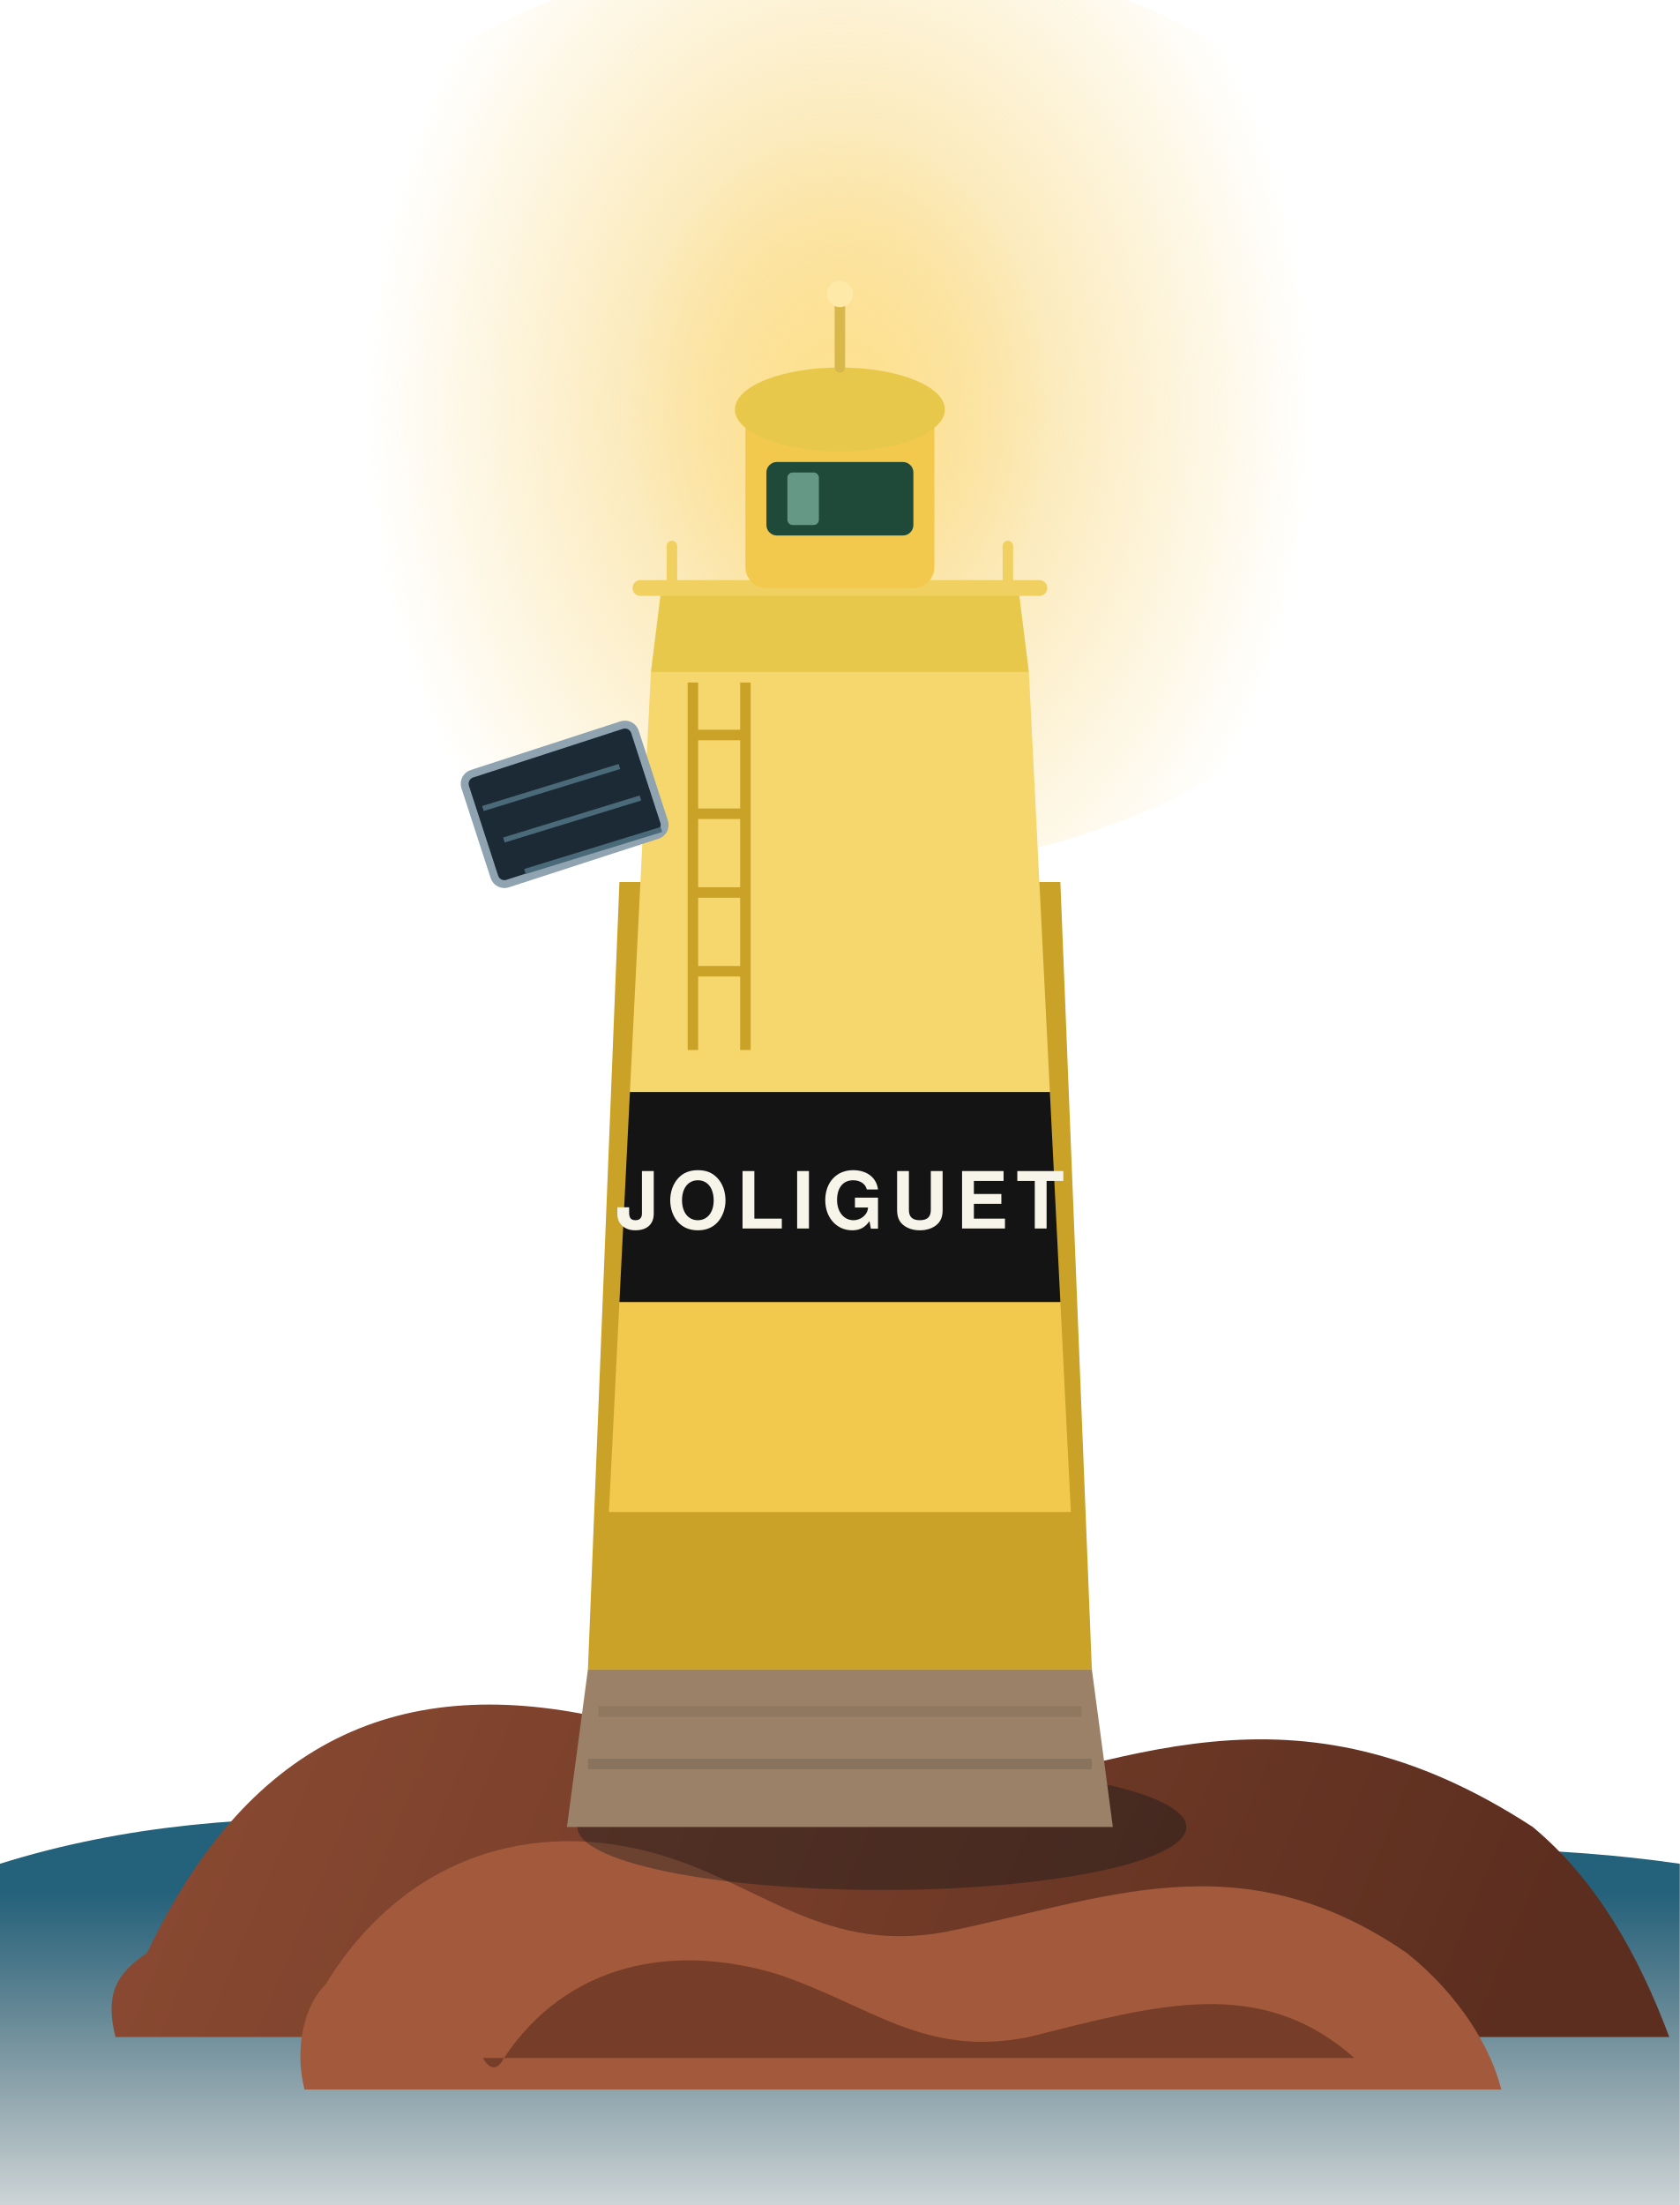
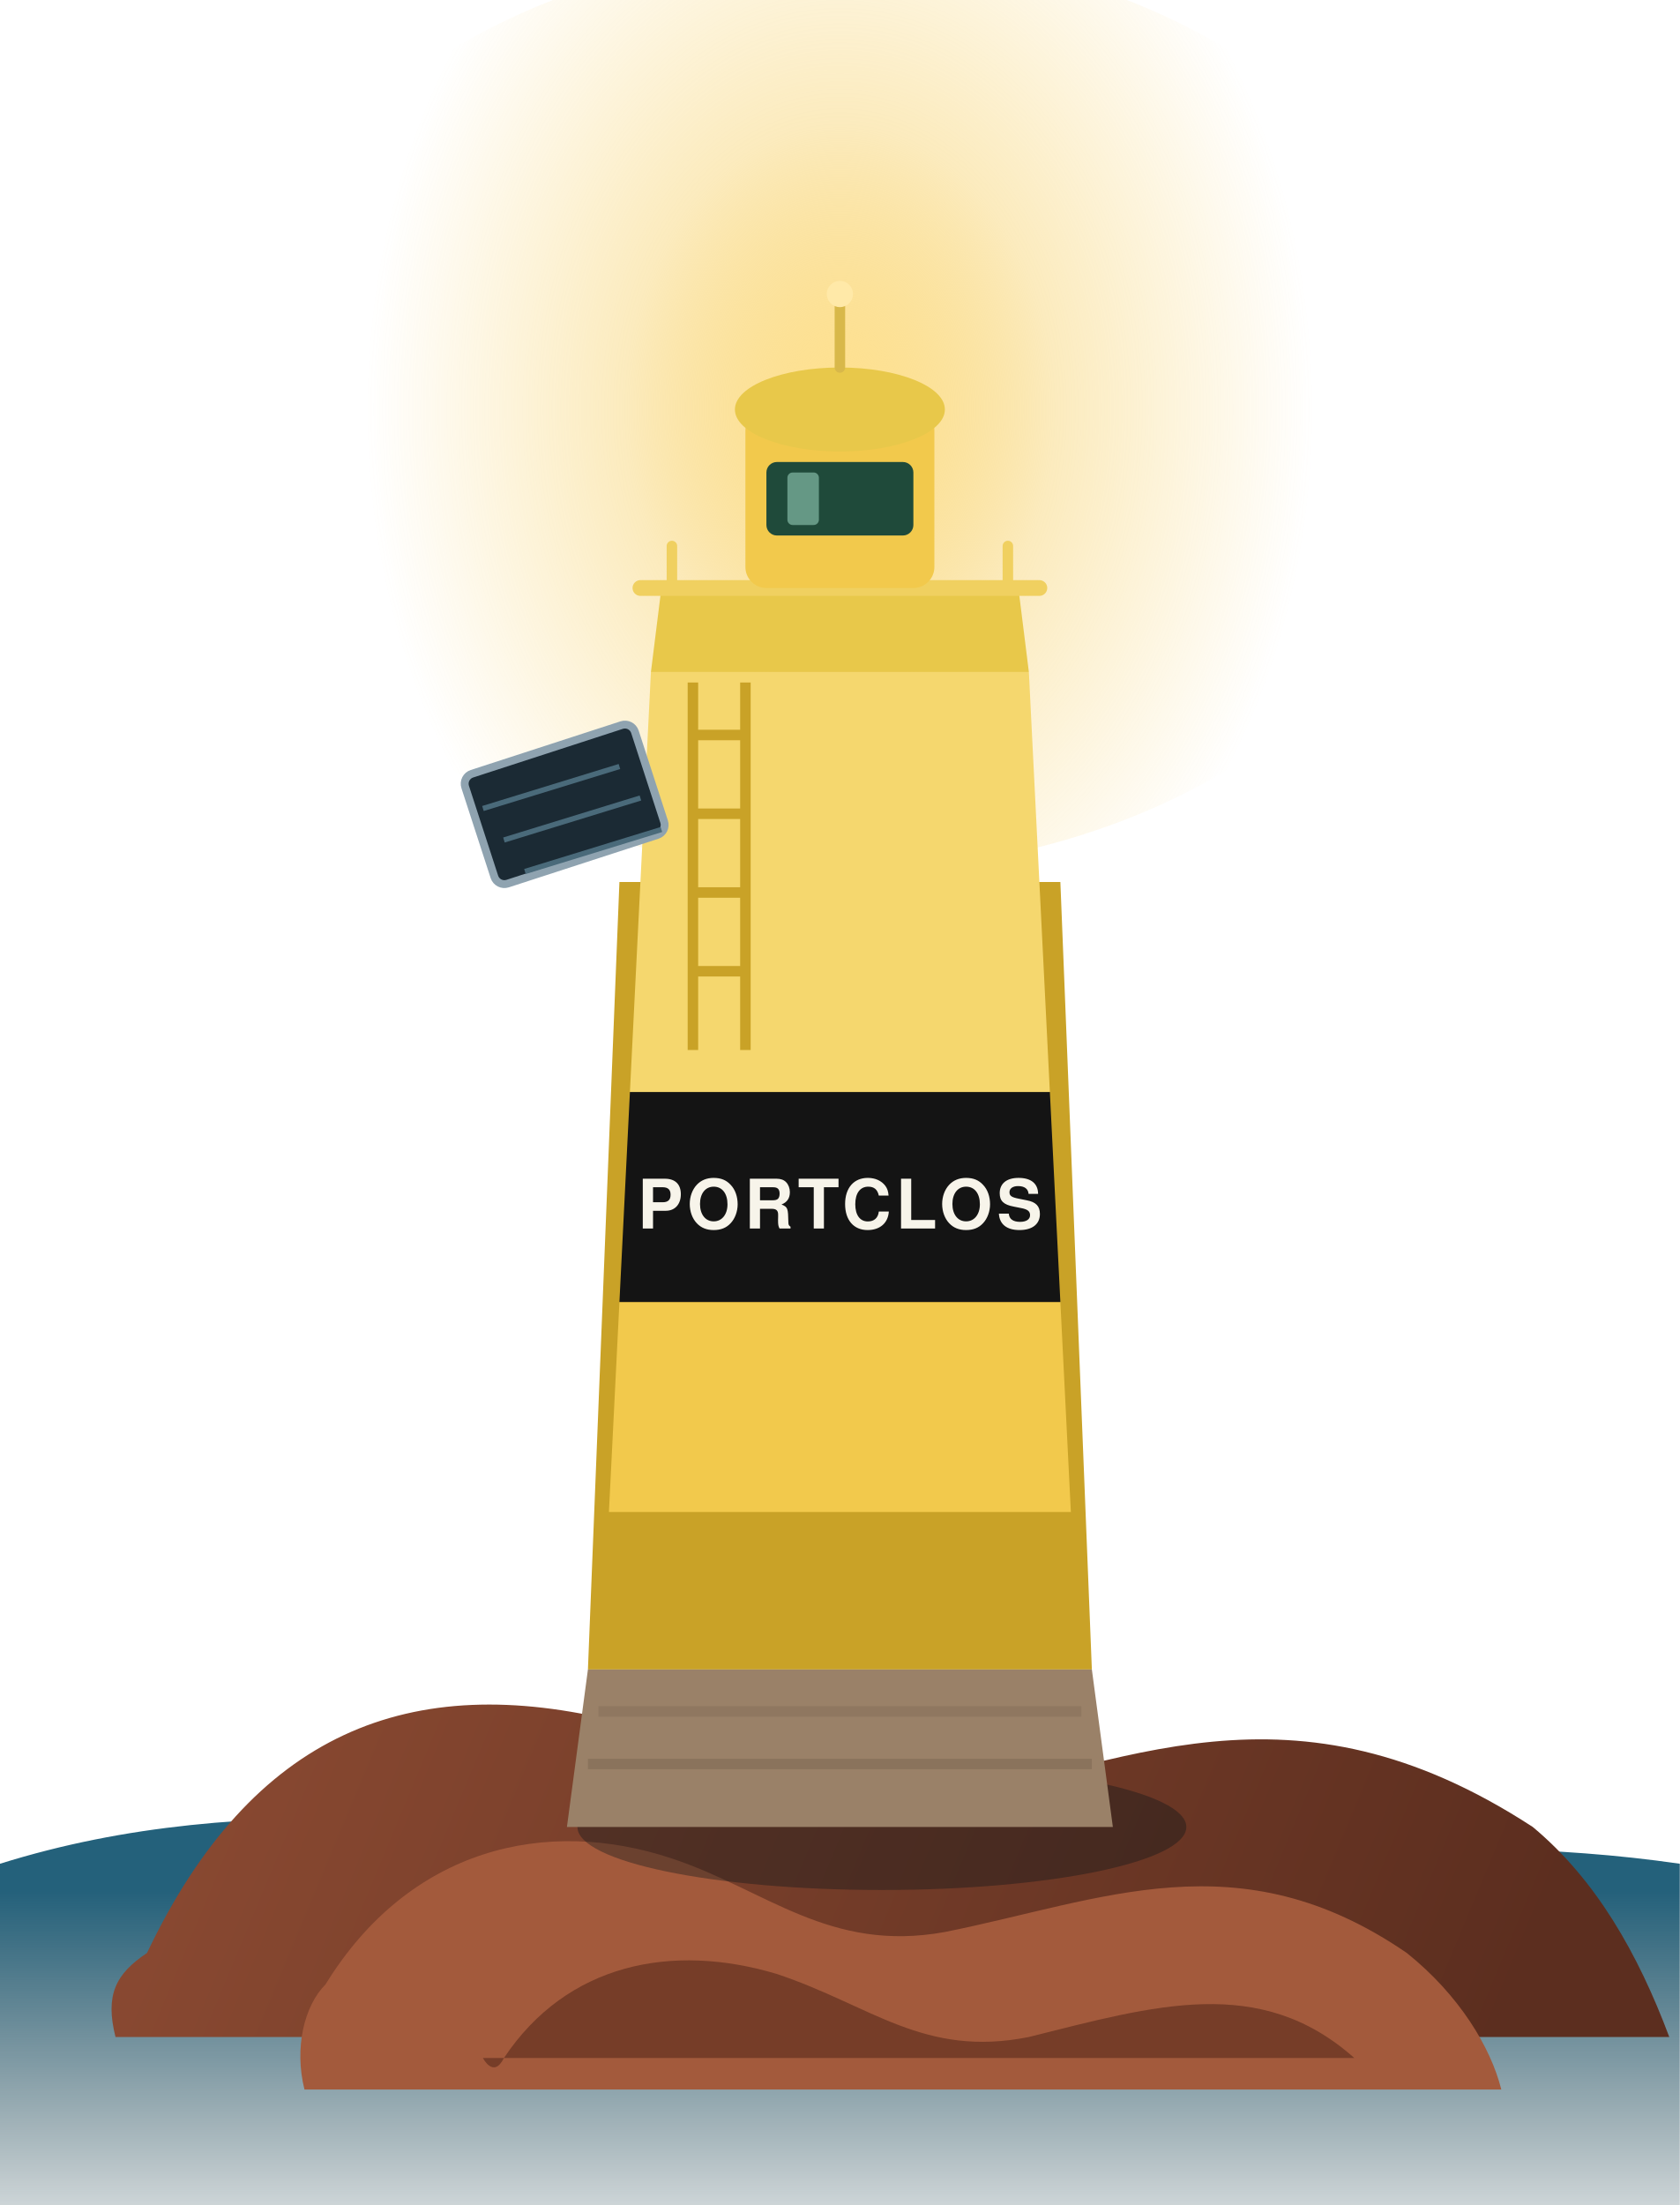
<svg xmlns="http://www.w3.org/2000/svg" viewBox="0 0 320 420" fill="none">
  <defs>
    <linearGradient id="sky" x1="160" y1="0" x2="160" y2="420" gradientUnits="userSpaceOnUse">
      <stop stop-color="#031A22" />
      <stop offset="0.55" stop-color="#0A3D42" />
      <stop offset="1" stop-color="#0E7C7B" />
    </linearGradient>
    <radialGradient id="glow" cx="0" cy="0" r="1" gradientUnits="userSpaceOnUse" gradientTransform="translate(160 78) rotate(90) scale(120 90)">
      <stop stop-color="#FFE08A" stop-opacity="0.95" />
      <stop offset="0.45" stop-color="#F5C542" stop-opacity="0.35" />
      <stop offset="1" stop-color="#F5C542" stop-opacity="0" />
    </radialGradient>
    <linearGradient id="rock" x1="40" y1="300" x2="280" y2="400" gradientUnits="userSpaceOnUse">
      <stop stop-color="#8B4A32" />
      <stop offset="1" stop-color="#5C2E1F" />
    </linearGradient>
    <linearGradient id="water" x1="160" y1="360" x2="160" y2="420" gradientUnits="userSpaceOnUse">
      <stop stop-color="#0B4F6C" stop-opacity="0.9" />
      <stop offset="1" stop-color="#062C38" stop-opacity="0.2" />
    </linearGradient>
  </defs>
  <ellipse cx="160" cy="78" rx="118" ry="88" fill="url(#glow)" />
  <path d="M0 355C48 340 96 348 160 352C224 356 272 348 320 355V420H0V355Z" fill="url(#water)" />
  <path d="M28 372C48 330 78 318 118 328C142 334 156 348 176 344C214 336 246 318 292 348C304 358 312 372 318 388H22C20 380 22 376 28 372Z" fill="url(#rock)" />
  <path d="M62 378C78 352 104 346 128 354C146 360 158 372 180 368C210 362 236 350 268 372C278 380 284 390 286 398H58C56 390 58 382 62 378Z" fill="#A35A3C" />
  <path d="M96 392C108 374 128 370 148 376C166 382 176 392 196 388C220 382 240 376 258 392H92C92 392 94 396 96 392Z" fill="#6E3824" opacity="0.85" />
  <ellipse cx="168" cy="348" rx="58" ry="12" fill="#031016" opacity="0.35" />
  <path d="M112 318H208L202 168H118L112 318Z" fill="#C9A227" />
  <path d="M108 348H212L208 318H112L108 348Z" fill="#9A8168" />
  <path d="M112 336H208" stroke="#7A6550" stroke-width="2" opacity="0.5" />
  <path d="M114 326H206" stroke="#7A6550" stroke-width="2" opacity="0.35" />
  <path d="M116 288H204L202 248H118L116 288Z" fill="#F2C94C" />
  <path d="M118 248H202L200 208H120L118 248Z" fill="#141414" />
-   <text x="160" y="234" text-anchor="middle" fill="#F7F4EA" font-family="Helvetica, Arial, sans-serif" font-size="15" font-weight="700" letter-spacing="1.5">JOLIGUET</text>
+   <text x="160" y="234" text-anchor="middle" fill="#F7F4EA" font-family="Helvetica, Arial, sans-serif" font-size="13" font-weight="700" letter-spacing="0.8">PORTCLOS</text>
  <path d="M120 208H200L196 128H124L120 208Z" fill="#F5D76E" />
  <path d="M124 128H196L194 112H126L124 128Z" fill="#E8C84A" />
  <path d="M122 112H198" stroke="#F0D060" stroke-width="3" stroke-linecap="round" />
  <path d="M128 104V112M144 104V112M160 104V112M176 104V112M192 104V112" stroke="#F0D060" stroke-width="2" stroke-linecap="round" />
  <path d="M132 200V130M142 200V130" stroke="#C9A227" stroke-width="2" />
  <path d="M132 140H142M132 155H142M132 170H142M132 185H142" stroke="#C9A227" stroke-width="2" />
  <rect x="88" y="148" width="34" height="22" rx="2" transform="rotate(-18 88 148)" fill="#1B2A34" stroke="#8FA3B0" stroke-width="1.5" />
  <path d="M92 154L118 146M96 160L122 152M100 166L126 158" stroke="#4A6A7A" stroke-width="1" />
  <rect x="142" y="78" width="36" height="34" rx="4" fill="#F2C94C" />
  <rect x="146" y="88" width="28" height="14" rx="2" fill="#1F4A3A" />
  <ellipse cx="160" cy="78" rx="20" ry="8" fill="#E8C84A" />
  <path d="M160 70V58" stroke="#D8B84A" stroke-width="2" stroke-linecap="round" />
  <circle cx="160" cy="56" r="2.5" fill="#FFE9A8" />
  <rect x="150" y="90" width="6" height="10" rx="1" fill="#9ED9C2" opacity="0.55" />
</svg>
